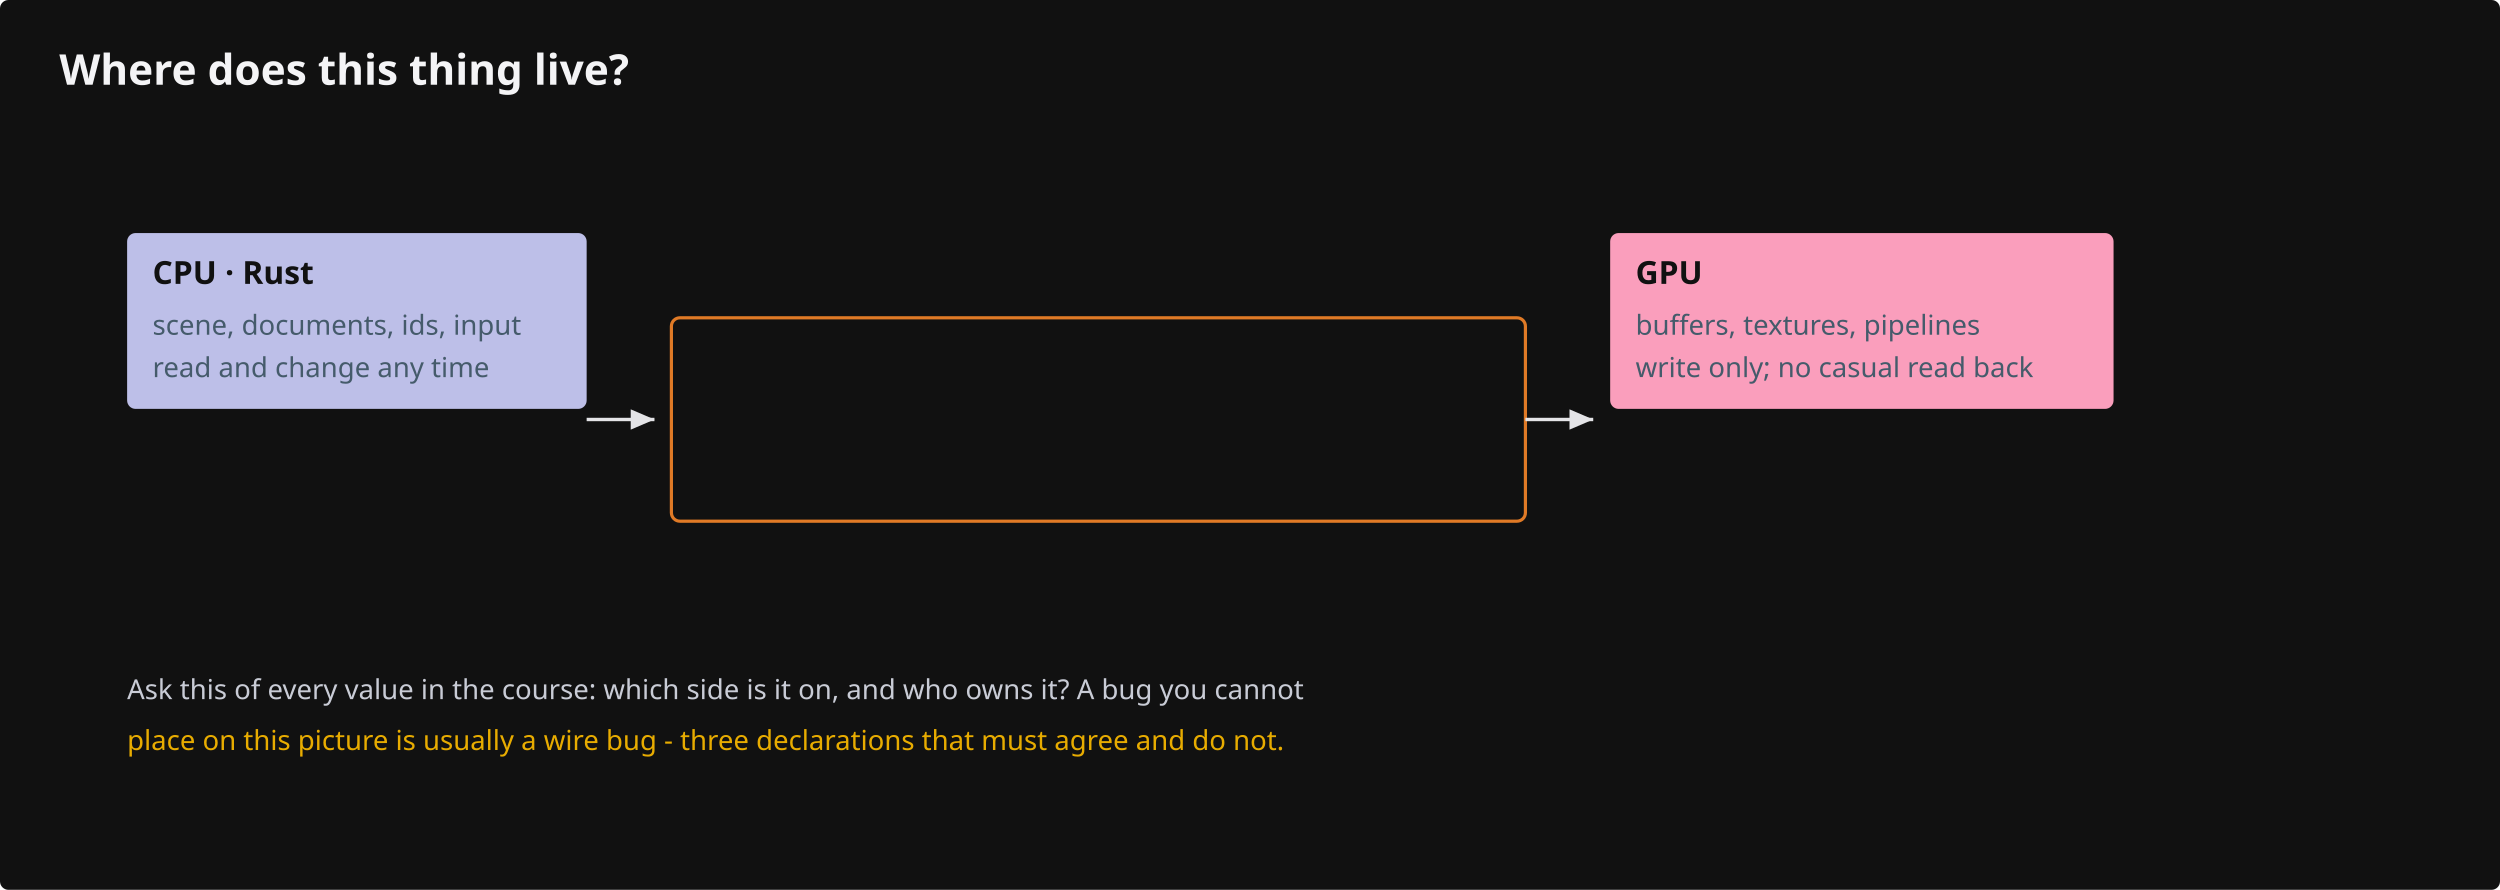
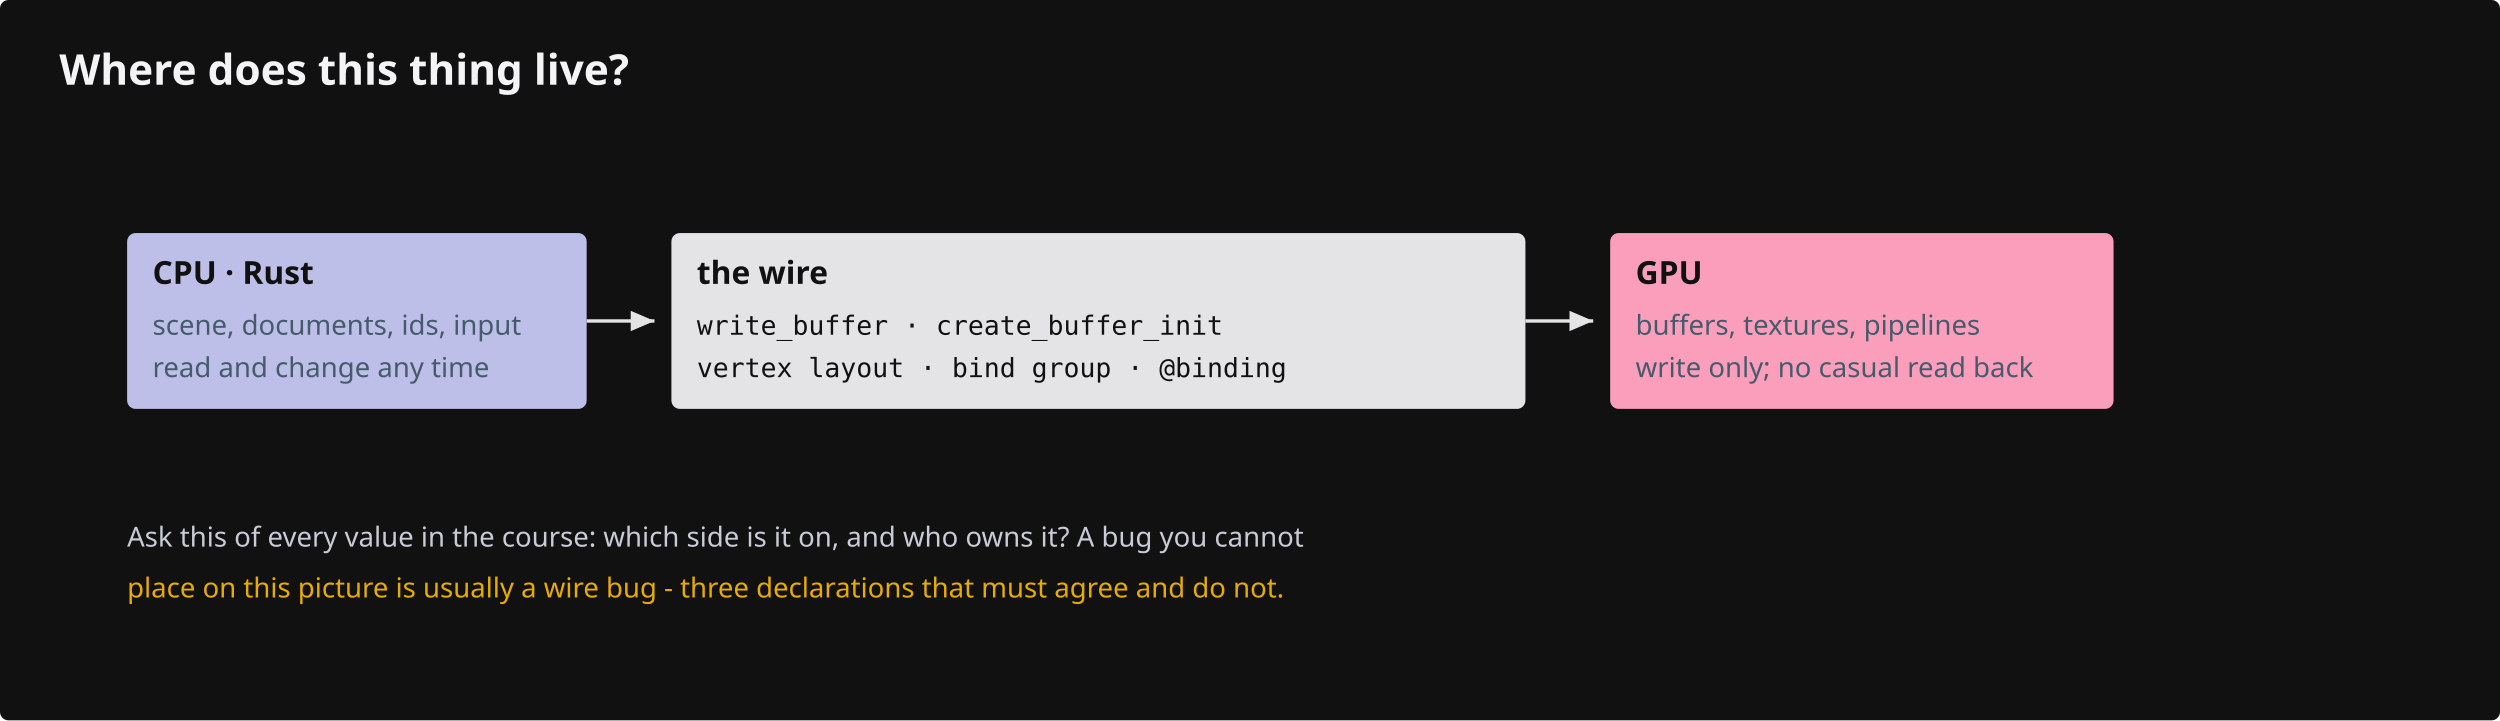
- <svg xmlns="http://www.w3.org/2000/svg" viewBox="0 0 1180 420" role="img" aria-labelledby="t d">
+ <svg xmlns="http://www.w3.org/2000/svg" viewBox="0 0 1180 340" role="img" aria-labelledby="t d">
  <defs>
    <marker id="a" markerWidth="9" markerHeight="9" refX="7" refY="3" orient="auto">
      <path d="M0,0 L7,3 L0,6" fill="#e4e4e7" />
    </marker>
  </defs>
  <style>text{font-family:system-ui,sans-serif;fill:#f4f4f6;font-size:13px}.h{font-size:20px;font-weight:700}.l{font-size:15px;font-weight:650}.s{font-size:13px;fill:#c9ccd6}.m{font-family:"DejaVu Sans Mono","Liberation Mono",monospace;font-size:12.5px;fill:#f4f4f6}.ar{fill:none;stroke:#e4e4e7;stroke-width:1.6;marker-end:url(#a)}.dash{fill:none;stroke:#e07a26;stroke-width:1.8;stroke-dasharray:7 5}</style>
  <rect width="100%" height="100%" rx="4" fill="#111111" />
-   <text class="h" xml:space="preserve" x="28.0" y="40.0" textLength="268.9" lengthAdjust="spacingAndGlyphs">Where does this thing live?</text>
+   <text class="h" xml:space="preserve" x="28.0" y="40.0" textLength="268.6" lengthAdjust="spacingAndGlyphs">Where does this thing live?</text>
  <rect data-box="0" x="60.0" y="110.0" width="216.9" height="83.0" rx="4" fill="#bdbfe8" stroke="#bdbfe8" stroke-width="0" />
  <text class="l" xml:space="preserve" x="72.0" y="134.0" style="fill:#111111" data-box="0" textLength="76.0" lengthAdjust="spacingAndGlyphs">CPU · Rust</text>
  <text class="s" xml:space="preserve" x="72.0" y="158.0" style="fill:#455b6b" data-box="0" textLength="173.7" lengthAdjust="spacingAndGlyphs">scene, documents, ids, input</text>
  <text class="s" xml:space="preserve" x="72.0" y="178.0" style="fill:#455b6b" data-box="0" textLength="159.0" lengthAdjust="spacingAndGlyphs">read and change any time</text>
  <rect data-box="1" x="760.0" y="110.0" width="237.6" height="83.0" rx="4" fill="#fa9ebc" stroke="#fa9ebc" stroke-width="0" />
  <text class="l" xml:space="preserve" x="772.0" y="134.0" style="fill:#111111" data-box="1" textLength="31.6" lengthAdjust="spacingAndGlyphs">GPU</text>
  <text class="s" xml:space="preserve" x="772.0" y="158.0" style="fill:#455b6b" data-box="1" textLength="162.4" lengthAdjust="spacingAndGlyphs">buffers, textures, pipelines</text>
  <text class="s" xml:space="preserve" x="772.0" y="178.0" style="fill:#455b6b" data-box="1" textLength="188.1" lengthAdjust="spacingAndGlyphs">write only; no casual read back</text>
-   <rect x="316.9" y="150" width="403.1" height="96" rx="4" fill="#111111" stroke="#e07a26" stroke-width="1.5" />
-   <text class="l" xml:space="preserve" x="338.9" y="182.0" style="fill:#111111" textLength="62.1" lengthAdjust="spacingAndGlyphs">the wire</text>
-   <text class="m" xml:space="preserve" x="338.9" y="206.0" style="fill:#111111" textLength="248.0" lengthAdjust="spacingAndGlyphs">write_buffer · create_buffer_init</text>
-   <text class="m" xml:space="preserve" x="338.9" y="228.0" style="fill:#111111" textLength="278.1" lengthAdjust="spacingAndGlyphs">vertex layout · bind group · @binding</text>
-   <path class="ar" d="M276.9,198.0 L308.9,198.0" />
-   <path class="ar" d="M720.0,198.0 L752.0,198.0" />
-   <text class="s" xml:space="preserve" x="60.0" y="330.0" textLength="554.4" lengthAdjust="spacingAndGlyphs">Ask this of every value in the course: which side is it on, and who owns it? A bug you cannot</text>
-   <text class="s" xml:space="preserve" x="60.0" y="354.0" style="fill:#e8ac00" textLength="545.1" lengthAdjust="spacingAndGlyphs">place on this picture is usually a wire bug - three declarations that must agree and do not.</text>
+   <rect data-box="2" x="316.9" y="110.0" width="403.1" height="83.0" rx="4" fill="#e4e4e7" stroke="#e4e4e7" stroke-width="0" />
+   <text class="l" xml:space="preserve" x="328.9" y="134.0" style="fill:#111111" data-box="2" textLength="62.1" lengthAdjust="spacingAndGlyphs">the wire</text>
+   <text class="m" xml:space="preserve" x="328.9" y="158.0" style="fill:#111111" data-box="2" textLength="248.0" lengthAdjust="spacingAndGlyphs">write_buffer · create_buffer_init</text>
+   <text class="m" xml:space="preserve" x="328.9" y="178.0" style="fill:#111111" data-box="2" textLength="278.1" lengthAdjust="spacingAndGlyphs">vertex layout · bind group · @binding</text>
+   <path class="ar" d="M276.9,151.5 L308.9,151.5" />
+   <path class="ar" d="M720.0,151.5 L752.0,151.5" />
+   <text class="s" xml:space="preserve" x="60.0" y="258.0" textLength="554.4" lengthAdjust="spacingAndGlyphs">Ask this of every value in the course: which side is it on, and who owns it? A bug you cannot</text>
+   <text class="s" xml:space="preserve" x="60.0" y="282.0" style="fill:#e8ac00" textLength="545.2" lengthAdjust="spacingAndGlyphs">place on this picture is usually a wire bug - three declarations that must agree and do not.</text>
</svg>
